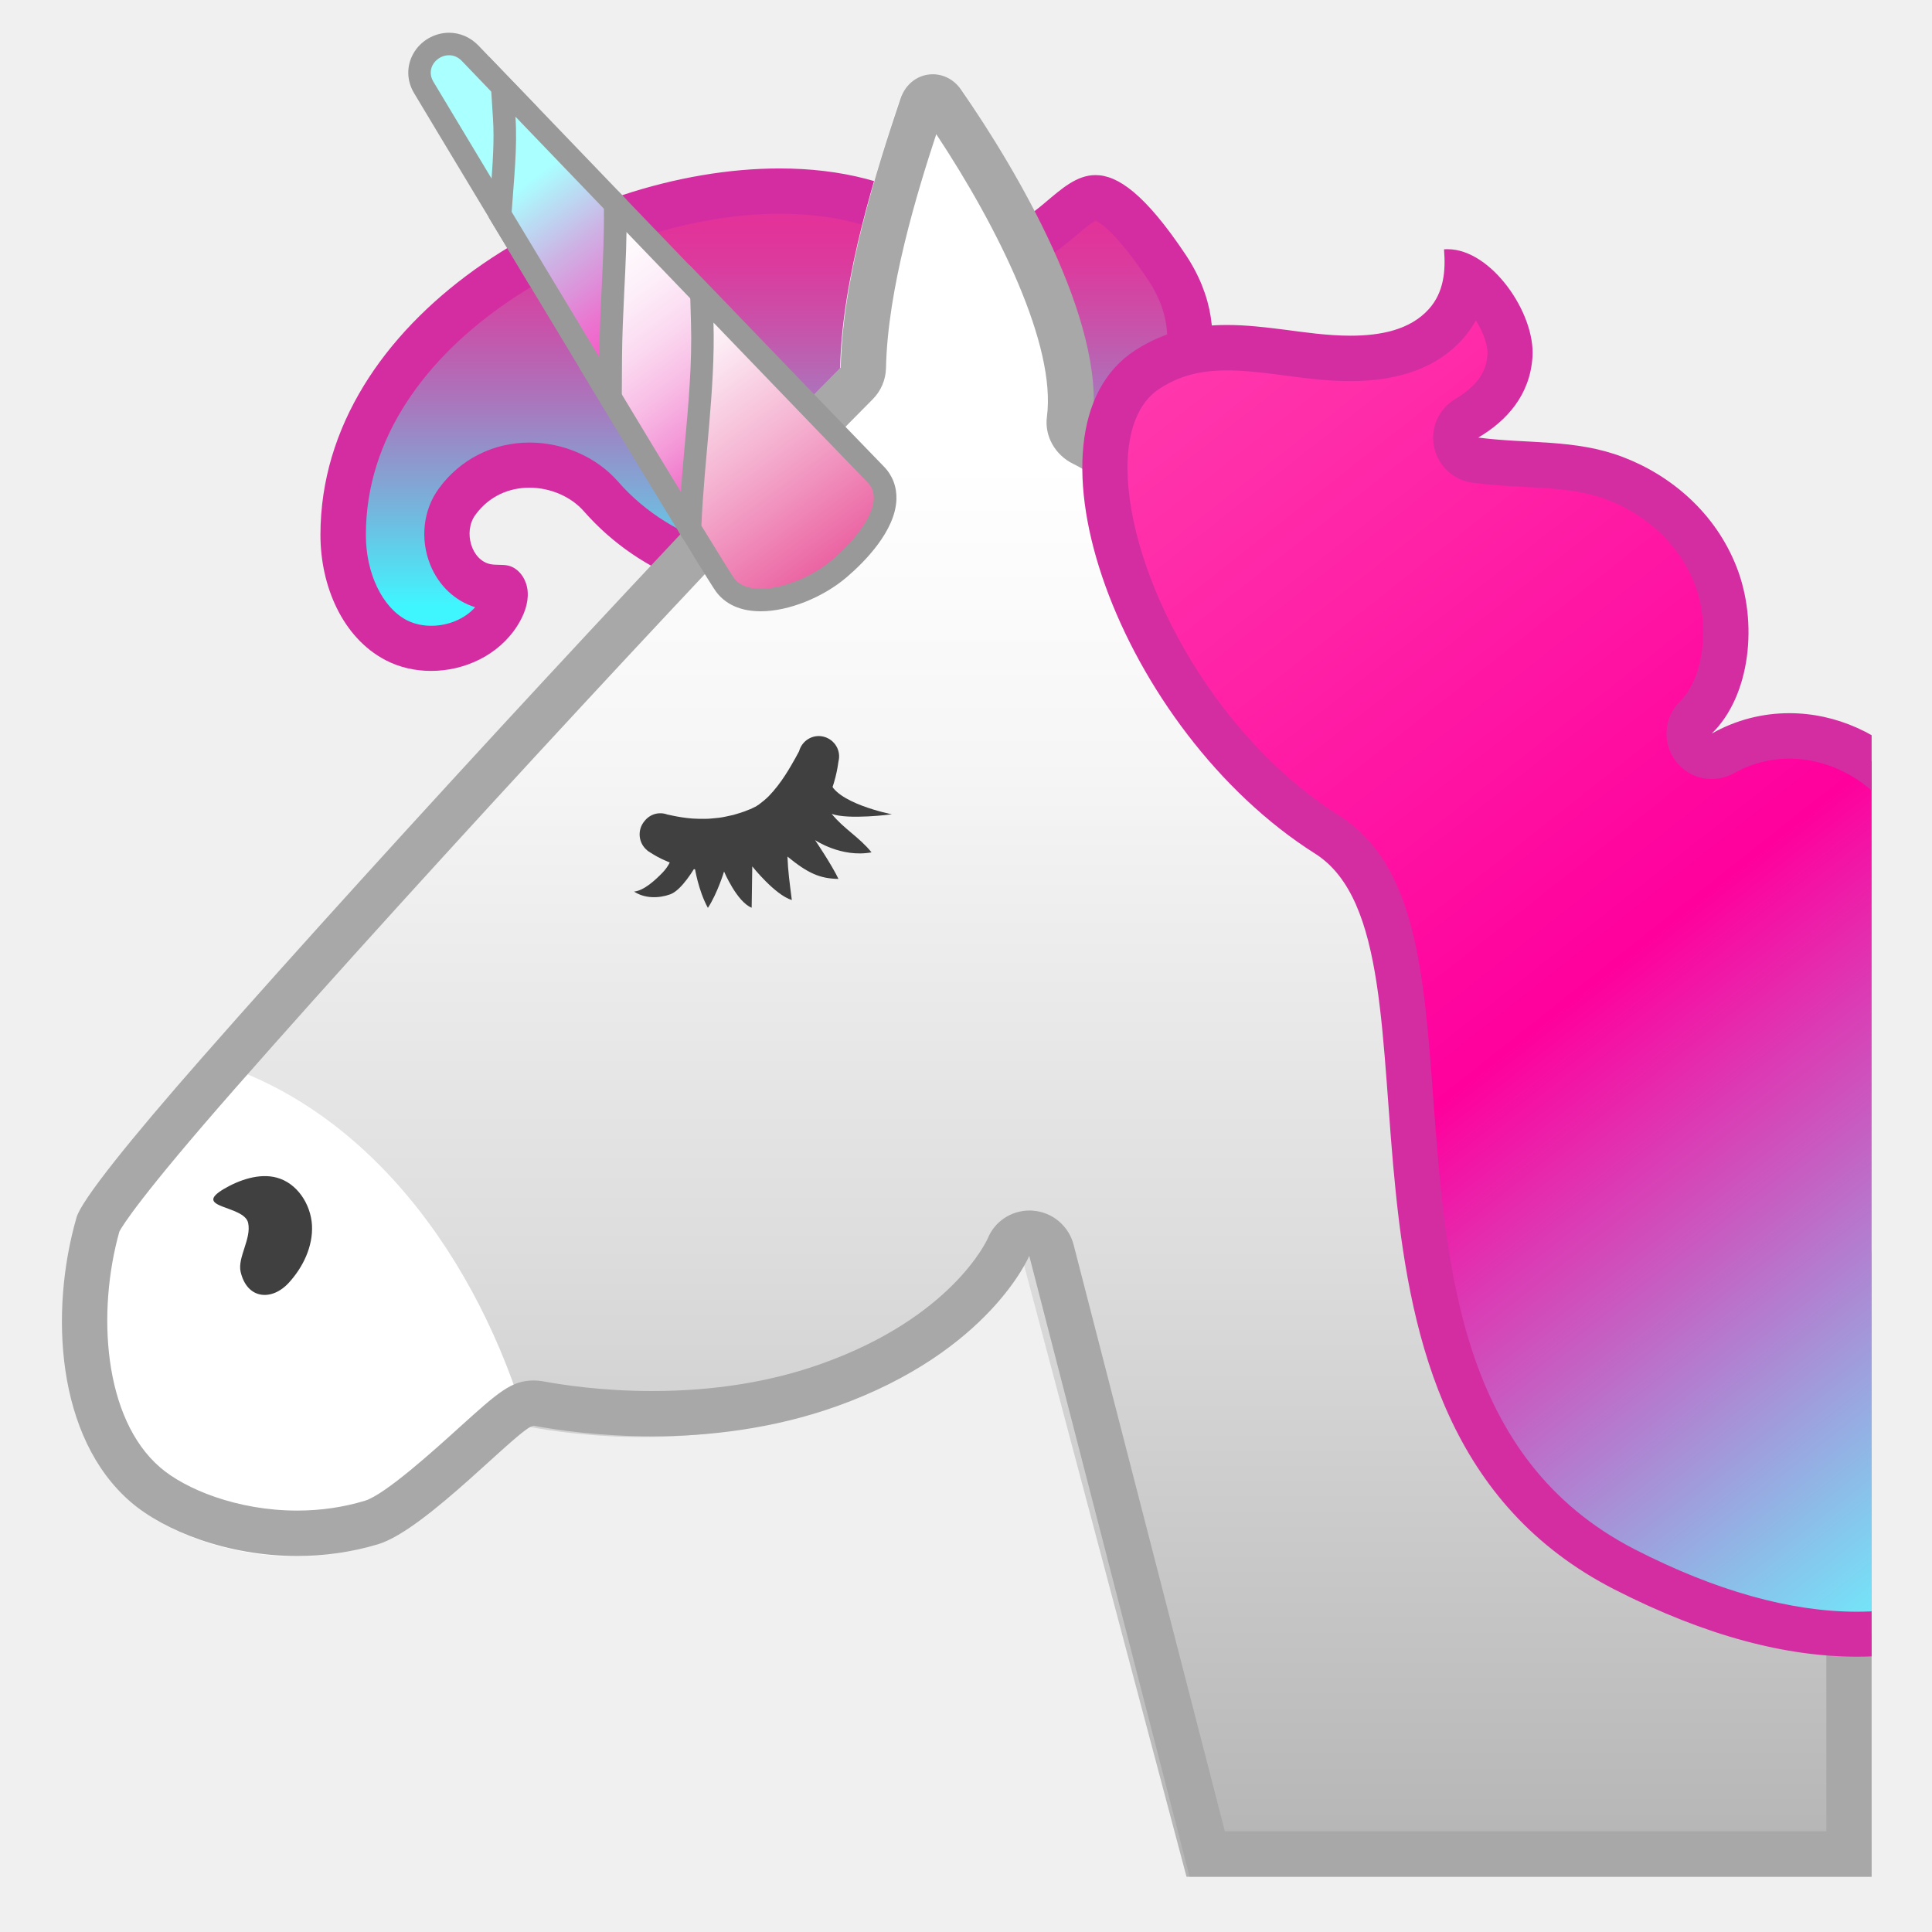
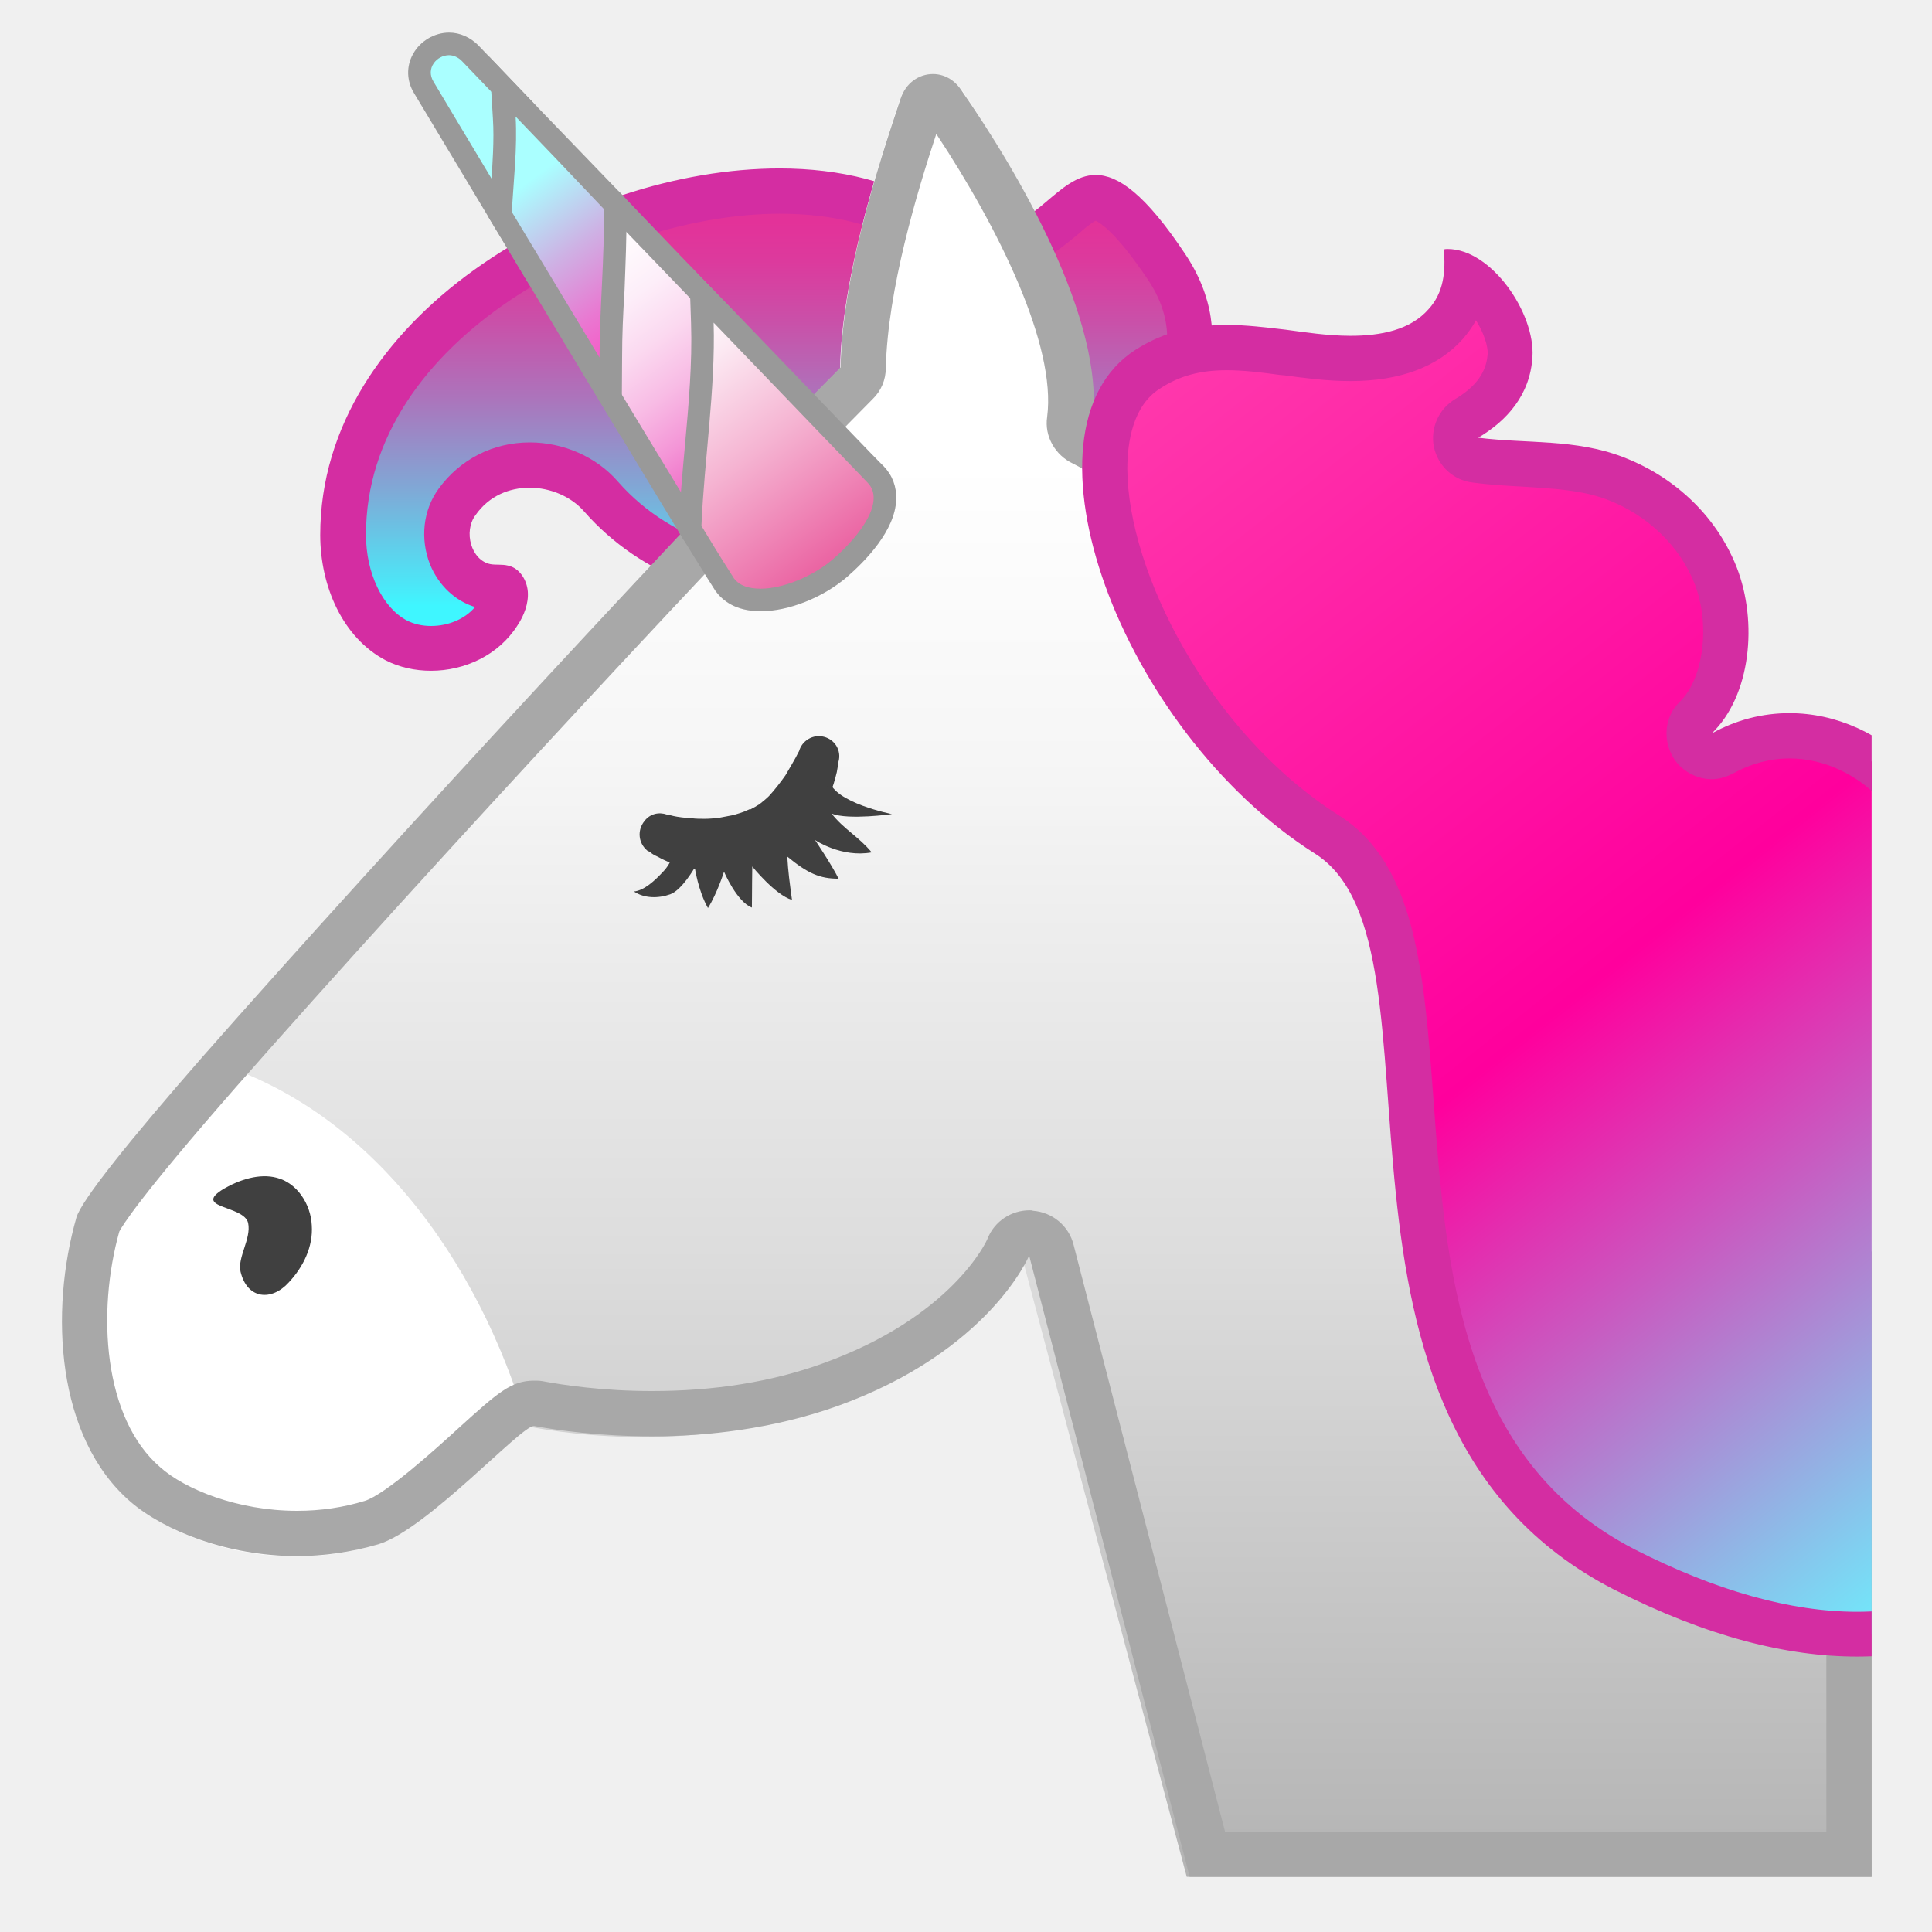
- <svg xmlns="http://www.w3.org/2000/svg" xmlns:xlink="http://www.w3.org/1999/xlink" enable-background="new 0 0 128 128" viewBox="0 0 128 128">
-   <path d="m13.43 70.15c-4.67 5.42-7.86 9.43-8.18 10.57-1.76 6.23-1.34 14.57 3.5 18.82 3 2.63 9.61 4.8 16.05 2.8 3.2-0.99 9.39-7.98 10.13-7.83-3.22-11.1-10.66-21.4-21.5-24.36z" fill="#fff" />
-   <path d="m18.33 78.02c1.35 0.36 2.26 1.75 2.34 3.16 0.07 1.4-0.59 2.77-1.53 3.8-1.13 1.24-2.78 1.11-3.2-0.73-0.21-0.94 0.73-2.19 0.5-3.23-0.26-1.19-3.79-0.96-1.59-2.26 1.01-0.59 2.33-1.05 3.48-0.74z" fill="#404040" />
-   <linearGradient id="h" x1="50.78" x2="50.78" y1="12.664" y2="42.954" gradientUnits="userSpaceOnUse">
-     <stop stop-color="#E33299" offset=".067" />
-     <stop stop-color="#DC3A9D" offset=".154" />
-     <stop stop-color="#C951A9" offset=".289" />
-     <stop stop-color="#AB75BC" offset=".457" />
-     <stop stop-color="#80A8D6" offset=".651" />
-     <stop stop-color="#4BE8F8" offset=".864" />
-     <stop stop-color="#3FF6FF" offset=".907" />
-   </linearGradient>
-   <path d="m28.56 42.95c-0.83 0-1.63-0.19-2.31-0.54-2.13-1.11-3.51-3.85-3.51-6.97 0-12.83 15.54-22.78 28.92-22.78 3.89 0 7.23 0.88 9.67 2.54 1.48 1.01 2.85 1.5 4.19 1.5 2.16 0 3.67-1.27 4.88-2.29 0.83-0.7 1.55-1.31 2.19-1.31 0.61 0 2.04 0.59 4.71 4.58 1.93 2.88 2.05 5.93 0.38 9.06-3.49 6.53-14.12 11.84-23.72 11.84-4.17 0-10.02-0.99-14.14-5.7-1.13-1.3-2.9-2.07-4.73-2.07-1.95 0-3.66 0.86-4.8 2.43-0.73 0.99-0.88 2.37-0.39 3.59 0.43 1.08 1.31 1.88 2.35 2.07 0.31 0.06 0.58 0.1 0.8 0.1h0.13c0.06 0 0.11-0.03 0.17-0.02 0.01 0.02 0.12 0.14 0.13 0.35 0.03 0.36-0.13 0.83-0.45 1.34-0.92 1.41-2.62 2.28-4.47 2.28z" fill="url(#h)" />
-   <path d="m51.65 14.16c3.59 0 6.64 0.79 8.82 2.28 1.73 1.18 3.38 1.76 5.04 1.76 2.71 0 4.52-1.53 5.85-2.65 0.38-0.32 0.94-0.79 1.23-0.93 0.28 0.12 1.36 0.77 3.45 3.89 1.62 2.41 1.71 4.87 0.3 7.52-3.25 6.09-13.3 11.05-22.39 11.05-3.86 0-9.26-0.9-13.01-5.18-1.42-1.62-3.6-2.58-5.86-2.58-2.41 0-4.6 1.11-6.01 3.05-1.03 1.41-1.25 3.33-0.57 5.03 0.55 1.39 1.65 2.42 2.98 2.83-0.67 0.76-1.77 1.23-2.91 1.23-0.59 0-1.15-0.13-1.62-0.37-1.62-0.84-2.71-3.11-2.71-5.64-0.01-13 16.23-21.29 27.41-21.29m21.01 0.43m-21.01-3.43c-13.39 0-30.42 9.84-30.42 24.28 0 3.38 1.46 6.81 4.32 8.3 0.92 0.48 1.96 0.71 3.01 0.71 2.22 0 4.48-1.04 5.72-3 0.43-0.68 0.74-1.47 0.68-2.26s-0.56-1.55-1.3-1.72c-0.37-0.08-0.78-0.02-1.15-0.09-1.28-0.24-1.83-2.15-1.02-3.26 0.93-1.28 2.27-1.81 3.59-1.81 1.39 0 2.76 0.6 3.6 1.56 3.85 4.39 9.43 6.21 15.27 6.21 15.14 0 31.97-12.21 24.58-23.24-2.67-3.99-4.48-5.24-5.95-5.24-2.49 0-4 3.61-7.07 3.61-0.94 0-2.03-0.34-3.35-1.24-2.8-1.92-6.49-2.81-10.51-2.81z" fill="#D42DA2" />
-   <linearGradient id="g" x1="68.721" x2="68.721" y1="4.988" y2="124.55" gradientUnits="userSpaceOnUse">
-     <stop stop-color="#fff" offset=".214" />
-     <stop stop-color="#F6F6F6" offset=".378" />
-     <stop stop-color="#ddd" offset=".649" />
-     <stop stop-color="#B4B4B4" offset=".993" />
-     <stop stop-color="#B3B3B3" offset="1" />
-   </linearGradient>
-   <path d="m71.94 28.05c0.87-6.72-4.58-16.74-8.19-22.05-1.11-1.63-3.55-1.21-4.17 0.67-1.5 4.56-3.81 11.69-3.92 17.75-7.88 8.04-30.17 31.74-42.22 45.73 10.84 2.96 18.27 13.26 21.5 24.36 3 0.57 11.4 1.72 19.67-1.29 9.91-3.61 12.97-10.4 12.97-10.4l11.03 41.52h45.39v-41.33s-41.38-49.71-52.06-54.96z" fill="url(#g)" />
-   <path d="m62.49 7.52m-0.46 1.37c4.09 6.18 7.96 14 7.33 18.73-0.17 1.28 0.56 2.53 1.72 3.1 7.46 3.58 33.92 33.52 49.92 53.3v37.31h-39.85l-10.02-38.86c-0.32-1.25-1.41-2.17-2.7-2.26-0.07-0.01-0.15-0.01-0.22-0.01-1.2 0-2.3 0.71-2.76 1.83-0.09 0.21-2.43 5.25-10.99 8.31-3.37 1.21-7.16 1.82-11.26 1.82-3.3 0-5.96-0.41-7.26-0.65-0.18-0.03-0.39-0.05-0.58-0.05-1.49 0-2.36 0.79-4.94 3.12-1.59 1.44-4.91 4.45-6.25 4.85-1.42 0.43-2.93 0.65-4.48 0.65-3.98 0-7.43-1.43-9.08-2.86-3.76-3.24-4.2-10.29-2.7-15.63 0.19-0.36 1.37-2.31 7.73-9.55 12.56-14.31 34.41-37.82 42.18-45.59 0.55-0.55 0.86-1.29 0.88-2.06 0.1-5.24 2.06-11.64 3.33-15.5m-54.08 72.6m53.85-76.57c-0.91 0-1.79 0.57-2.15 1.64-1.53 4.56-3.83 11.71-3.95 17.78-8.04 8.05-30.01 31.72-42.31 45.73-4.77 5.43-7.99 9.44-8.32 10.59-1.8 6.24-1.35 14.59 3.59 18.85 2.22 1.91 6.4 3.58 11.04 3.58 1.74 0 3.55-0.24 5.35-0.78 3.23-0.98 9.45-7.85 10.31-7.85h0.02c1.5 0.28 4.33 0.7 7.81 0.7 3.63 0 7.96-0.46 12.27-2 10.11-3.62 12.73-9.96 12.73-9.96l10.62 41.13h45.18v-41.38s-40.71-49.69-51.61-54.95c0.89-6.73-5.01-16.72-8.69-22.04-0.47-0.7-1.2-1.04-1.89-1.04z" fill="#A8A8A8" />
-   <path d="m28.08 5.79c-0.36-0.6-0.38-1.28-0.05-1.87 0.34-0.61 1.02-1.01 1.72-1.01 0.52 0 1.01 0.21 1.39 0.6l3.75 3.9 0.02 0.27c0.11 1.64-0.02 3.33-0.14 4.97-0.04 0.48-0.07 0.96-0.1 1.43l-0.15 2.39-6.44-10.68z" fill="#aff" />
-   <path d="m29.75 3.66c0.29 0 0.59 0.11 0.85 0.38 0 0 1.4 1.46 3.55 3.7 0.13 2.05-0.11 4.19-0.25 6.31-2.96-4.93-5.19-8.64-5.19-8.64-0.52-0.88 0.22-1.75 1.04-1.75m0-1.49c-0.97 0-1.9 0.54-2.37 1.39-0.46 0.82-0.44 1.8 0.06 2.62 0 0 2.22 3.71 5.19 8.63l2.47 4.1 0.3-4.78c0.03-0.47 0.07-0.95 0.1-1.42 0.12-1.66 0.25-3.38 0.14-5.07l-0.04-0.55-0.37-0.39-3.55-3.7c-0.53-0.54-1.21-0.83-1.93-0.83z" fill="#999" />
-   <linearGradient id="f" x1="37.439" x2="50.338" y1="15.386" y2="32.772" gradientUnits="userSpaceOnUse">
-     <stop stop-color="#fff" offset="0" />
-     <stop stop-color="#FFFBFD" offset=".138" />
-     <stop stop-color="#FDEEF9" offset=".283" />
-     <stop stop-color="#FBD9F0" offset=".43" />
-     <stop stop-color="#F8BCE5" offset=".579" />
-     <stop stop-color="#F496D7" offset=".73" />
-     <stop stop-color="#EF69C5" offset=".88" />
-     <stop stop-color="#EA3FB5" offset="1" />
-   </linearGradient>
-   <path d="m46.47 35.57c-0.26 0-0.5-0.13-0.64-0.36-1.7-2.78-4.18-6.88-6.76-11.15-0.07-0.12-0.11-0.25-0.11-0.39 0.01-1.48 0.08-3.01 0.15-4.49 0.08-1.77 0.17-3.59 0.15-5.34 0-0.31 0.18-0.58 0.46-0.7 0.09-0.04 0.19-0.06 0.28-0.06 0.2 0 0.39 0.08 0.54 0.23l7.25 7.54c0.13 0.13 0.2 0.31 0.21 0.5 0.08 2.76-0.18 5.64-0.42 8.42-0.16 1.77-0.31 3.44-0.38 5.09-0.01 0.33-0.24 0.61-0.56 0.69-0.05 0.01-0.11 0.02-0.17 0.02z" fill="url(#f)" />
-   <path d="m40.02 13.83c2.34 2.44 4.87 5.06 7.25 7.54 0.13 4.41-0.62 9.11-0.8 13.46-1.7-2.78-4.18-6.87-6.75-11.15 0.01-3.22 0.34-6.6 0.3-9.85m0-1.49c-0.19 0-0.38 0.04-0.57 0.11-0.57 0.23-0.93 0.79-0.93 1.4 0.02 1.73-0.07 3.54-0.15 5.3-0.07 1.49-0.15 3.03-0.15 4.52 0 0.27 0.07 0.54 0.21 0.78 2.98 4.94 5.25 8.69 6.76 11.15 0.28 0.45 0.76 0.71 1.27 0.71 0.12 0 0.25-0.02 0.37-0.05 0.64-0.16 1.09-0.73 1.12-1.38 0.07-1.63 0.22-3.29 0.37-5.05 0.25-2.8 0.51-5.7 0.43-8.51-0.01-0.37-0.16-0.73-0.42-0.99l-7.25-7.54c-0.27-0.29-0.66-0.45-1.06-0.45z" fill="#999" />
-   <linearGradient id="e" x1="43.472" x2="55.148" y1="22.196" y2="37.934" gradientUnits="userSpaceOnUse">
-     <stop stop-color="#fff" offset="0" />
-     <stop stop-color="#FCEAF3" offset=".167" />
-     <stop stop-color="#F5B4D2" offset=".512" />
-     <stop stop-color="#EA5E9F" offset="1" />
-   </linearGradient>
-   <path d="m50.4 39.75c-1.35 0-2.04-0.56-2.37-1.02-0.12-0.17-0.48-0.72-2.19-3.52l-0.12-0.19 0.01-0.23c0.07-1.68 0.23-3.45 0.38-5.16 0.24-2.74 0.5-5.57 0.42-8.25l-0.06-1.93 1.34 1.39c6.26 6.51 9.79 10.17 10.2 10.58 0.43 0.44 0.65 1 0.62 1.64-0.07 1.85-2.13 3.82-3.01 4.58-1.42 1.25-3.57 2.11-5.22 2.11z" fill="url(#e)" />
-   <path d="m47.27 21.37c5.2 5.41 9.73 10.1 10.21 10.59 1.19 1.2-0.39 3.45-2.34 5.13-1.29 1.11-3.25 1.92-4.74 1.92-0.77 0-1.41-0.21-1.77-0.71-0.19-0.27-0.99-1.56-2.16-3.47 0.18-4.35 0.93-9.05 0.8-13.46m-1.6-3.82 0.11 3.86c0.08 2.63-0.17 5.44-0.42 8.16-0.15 1.72-0.31 3.49-0.38 5.19l-0.02 0.45 0.24 0.39c1.7 2.79 2.08 3.37 2.22 3.57 0.44 0.61 1.31 1.33 2.98 1.33 1.84 0 4.14-0.92 5.72-2.28 1.19-1.02 3.19-3.05 3.27-5.12 0.03-0.85-0.26-1.61-0.84-2.2-0.41-0.41-3.84-3.97-10.19-10.57l-2.69-2.78z" fill="#999" />
-   <linearGradient id="d" x1="31.471" x2="43.564" y1="7.621" y2="23.921" gradientUnits="userSpaceOnUse">
-     <stop stop-color="#aff" offset=".279" />
-     <stop stop-color="#AAFEFF" offset=".281" />
-     <stop stop-color="#CEB1E4" offset=".541" />
-     <stop stop-color="#E978D1" offset=".756" />
-     <stop stop-color="#F955C5" offset=".915" />
-     <stop stop-color="#FF48C0" offset="1" />
-   </linearGradient>
-   <path d="m39.08 24.06c-1.99-3.29-4.03-6.69-5.81-9.64l-0.12-0.2 0.01-0.23c0.03-0.48 0.07-0.97 0.1-1.45 0.12-1.59 0.24-3.23 0.14-4.76l-0.13-2.04 7.48 7.78v0.3c0.02 1.79-0.07 3.64-0.15 5.43-0.07 1.47-0.14 2.98-0.15 4.43l-0.01 2.66-1.36-2.28z" fill="url(#d)" />
-   <path d="m34.15 7.73c1.62 1.68 3.66 3.81 5.86 6.1 0.04 3.25-0.29 6.63-0.3 9.85-1.99-3.29-4.03-6.69-5.81-9.64 0.14-2.11 0.39-4.25 0.25-6.31m-1.75-3.97 0.26 4.07c0.1 1.48-0.02 3.03-0.14 4.66-0.04 0.49-0.07 0.97-0.1 1.46l-0.03 0.47 0.24 0.4c1.78 2.95 3.82 6.35 5.81 9.64l2.74 4.54 0.03-5.31c0.01-1.43 0.08-2.94 0.15-4.4 0.09-1.8 0.18-3.66 0.15-5.48l-0.01-0.59-0.41-0.43-5.86-6.1-2.83-2.93z" fill="#999" />
+ <svg xmlns="http://www.w3.org/2000/svg" width="16pt" height="16pt" viewBox="0 0 16 16" version="1.1">
  <defs>
-     <rect id="c" x="5" y="4" width="119" height="120" />
+     <linearGradient id="linear0" gradientUnits="userSpaceOnUse" x1="50.78" y1="12.664" x2="50.78" y2="42.954" gradientTransform="matrix(0.125,0,0,0.125,0,0)">
+       <stop offset="0.067" style="stop-color:rgb(89.02%,19.608%,60%);stop-opacity:1;" />
+       <stop offset="0.154" style="stop-color:rgb(86.275%,22.745%,61.569%);stop-opacity:1;" />
+       <stop offset="0.289" style="stop-color:rgb(78.824%,31.765%,66.275%);stop-opacity:1;" />
+       <stop offset="0.457" style="stop-color:rgb(67.059%,45.882%,73.725%);stop-opacity:1;" />
+       <stop offset="0.651" style="stop-color:rgb(50.196%,65.882%,83.922%);stop-opacity:1;" />
+       <stop offset="0.864" style="stop-color:rgb(29.412%,90.98%,97.255%);stop-opacity:1;" />
+       <stop offset="0.907" style="stop-color:rgb(24.706%,96.471%,100%);stop-opacity:1;" />
+     </linearGradient>
+     <linearGradient id="linear1" gradientUnits="userSpaceOnUse" x1="68.721" y1="4.988" x2="68.721" y2="124.55" gradientTransform="matrix(0.125,0,0,0.125,0,0)">
+       <stop offset="0.214" style="stop-color:rgb(100%,100%,100%);stop-opacity:1;" />
+       <stop offset="0.378" style="stop-color:rgb(96.471%,96.471%,96.471%);stop-opacity:1;" />
+       <stop offset="0.649" style="stop-color:rgb(86.667%,86.667%,86.667%);stop-opacity:1;" />
+       <stop offset="0.993" style="stop-color:rgb(70.588%,70.588%,70.588%);stop-opacity:1;" />
+       <stop offset="1" style="stop-color:rgb(70.196%,70.196%,70.196%);stop-opacity:1;" />
+     </linearGradient>
+     <linearGradient id="linear2" gradientUnits="userSpaceOnUse" x1="37.439" y1="15.386" x2="50.338" y2="32.772" gradientTransform="matrix(0.125,0,0,0.125,0,0)">
+       <stop offset="0" style="stop-color:rgb(100%,100%,100%);stop-opacity:1;" />
+       <stop offset="0.138" style="stop-color:rgb(100%,98.431%,99.216%);stop-opacity:1;" />
+       <stop offset="0.283" style="stop-color:rgb(99.216%,93.333%,97.647%);stop-opacity:1;" />
+       <stop offset="0.43" style="stop-color:rgb(98.431%,85.098%,94.118%);stop-opacity:1;" />
+       <stop offset="0.579" style="stop-color:rgb(97.255%,73.725%,89.804%);stop-opacity:1;" />
+       <stop offset="0.73" style="stop-color:rgb(95.686%,58.824%,84.314%);stop-opacity:1;" />
+       <stop offset="0.88" style="stop-color:rgb(93.725%,41.176%,77.255%);stop-opacity:1;" />
+       <stop offset="1" style="stop-color:rgb(91.765%,24.706%,70.98%);stop-opacity:1;" />
+     </linearGradient>
+     <linearGradient id="linear3" gradientUnits="userSpaceOnUse" x1="43.472" y1="22.196" x2="55.148" y2="37.934" gradientTransform="matrix(0.125,0,0,0.125,0,0)">
+       <stop offset="0" style="stop-color:rgb(100%,100%,100%);stop-opacity:1;" />
+       <stop offset="0.167" style="stop-color:rgb(98.824%,91.765%,95.294%);stop-opacity:1;" />
+       <stop offset="0.512" style="stop-color:rgb(96.078%,70.588%,82.353%);stop-opacity:1;" />
+       <stop offset="1" style="stop-color:rgb(91.765%,36.863%,62.353%);stop-opacity:1;" />
+     </linearGradient>
+     <linearGradient id="linear4" gradientUnits="userSpaceOnUse" x1="31.471" y1="7.621" x2="43.564" y2="23.921" gradientTransform="matrix(0.125,0,0,0.125,0,0)">
+       <stop offset="0.279" style="stop-color:rgb(66.667%,100%,100%);stop-opacity:1;" />
+       <stop offset="0.281" style="stop-color:rgb(66.667%,99.608%,100%);stop-opacity:1;" />
+       <stop offset="0.541" style="stop-color:rgb(80.784%,69.412%,89.412%);stop-opacity:1;" />
+       <stop offset="0.756" style="stop-color:rgb(91.373%,47.059%,81.961%);stop-opacity:1;" />
+       <stop offset="0.915" style="stop-color:rgb(97.647%,33.333%,77.255%);stop-opacity:1;" />
+       <stop offset="1" style="stop-color:rgb(100%,28.235%,75.294%);stop-opacity:1;" />
+     </linearGradient>
+     <clipPath id="clip1">
+       <path d="M 9 2 L 15.5 2 L 15.5 14 L 9 14 Z M 9 2 " />
+     </clipPath>
+     <linearGradient id="linear5" gradientUnits="userSpaceOnUse" x1="74.753" y1="26.255" x2="134.73" y2="102.2" gradientTransform="matrix(0.125,0,0,0.125,0,0)">
+       <stop offset="0" style="stop-color:rgb(100%,21.961%,67.451%);stop-opacity:1;" />
+       <stop offset="0.457" style="stop-color:rgb(100%,2.353%,62.353%);stop-opacity:1;" />
+       <stop offset="0.513" style="stop-color:rgb(100%,0%,61.569%);stop-opacity:1;" />
+       <stop offset="0.699" style="stop-color:rgb(78.431%,35.686%,75.686%);stop-opacity:1;" />
+       <stop offset="1" style="stop-color:rgb(41.569%,95.686%,100%);stop-opacity:1;" />
+     </linearGradient>
+     <clipPath id="clip2">
+       <path d="M 8 2 L 15.5 2 L 15.5 14 L 8 14 Z M 8 2 " />
+     </clipPath>
  </defs>
-   <clipPath id="b">
-     <use xlink:href="#c" />
-   </clipPath>
-   <g clip-path="url(#b)">
-     <linearGradient id="a" x1="74.753" x2="134.73" y1="26.255" y2="102.2" gradientUnits="userSpaceOnUse">
-       <stop stop-color="#FF38AC" offset="0" />
-       <stop stop-color="#FF069F" offset=".457" />
-       <stop stop-color="#FF009D" offset=".513" />
-       <stop stop-color="#C85BC1" offset=".699" />
-       <stop stop-color="#6AF4FF" offset="1" />
-     </linearGradient>
-     <path d="m123.04 108.27c-4.65 0-9.83-1.45-15.4-4.3-12.35-6.32-13.32-19.47-14.17-31.07-0.58-7.94-1.09-14.79-5.54-17.61-9.05-5.73-14.69-17.03-14.72-24.23-0.01-2.17 0.47-5.07 2.83-6.59 1.54-0.99 3.16-1.44 5.26-1.44 1.13 0 2.29 0.12 3.68 0.3l0.36 0.05c1.18 0.16 2.65 0.35 4.14 0.35 2.88 0 4.95-0.74 6.32-2.28 0.85-0.95 1.22-2.04 1.35-3.05 0.35 0.22 0.7 0.51 1.04 0.87 1.16 1.24 1.95 3.04 1.87 4.28-0.11 1.69-1.07 3.08-2.86 4.14-0.55 0.33-0.83 0.96-0.71 1.59 0.13 0.63 0.64 1.1 1.27 1.19 1.13 0.15 2.24 0.21 3.32 0.27 2.07 0.11 4.02 0.22 5.93 0.94 3.11 1.18 5.54 3.52 6.68 6.44 1.29 3.3 0.72 7.43-1.3 9.4-0.54 0.53-0.6 1.37-0.15 1.97 0.29 0.39 0.74 0.6 1.2 0.6 0.25 0 0.51-0.06 0.74-0.19 1.33-0.76 2.86-1.16 4.4-1.16 2.71 0 5.38 1.22 7.31 3.34 3.27 3.58 4.56 9.66 3.13 14.77-0.12 0.45-0.04 0.93 0.24 1.3s0.71 0.59 1.18 0.6c5.64 0.1 11.19 2.95 15.23 7.81 1.21 1.45 1.09 9.39-2.7 17.47-2.51 5.33-8.41 14.24-19.93 14.24z" fill="url(#a)" />
-     <path d="m97.78 21.23c0.53 0.84 0.8 1.72 0.77 2.25-0.05 0.75-0.32 1.88-2.13 2.95-1.1 0.65-1.67 1.93-1.41 3.18s1.28 2.21 2.55 2.37c1.19 0.16 2.33 0.22 3.43 0.28 2.03 0.11 3.78 0.2 5.47 0.84 2.71 1.03 4.83 3.06 5.81 5.58 1.05 2.69 0.61 6.25-0.96 7.78-1.08 1.05-1.2 2.74-0.3 3.95 0.58 0.78 1.48 1.2 2.4 1.2 0.5 0 1.01-0.13 1.48-0.39 1.11-0.63 2.38-0.96 3.66-0.96 2.29 0 4.55 1.04 6.21 2.85 2.89 3.17 4.07 8.79 2.79 13.36-0.25 0.89-0.07 1.85 0.48 2.6 0.56 0.74 1.42 1.19 2.35 1.21 5.18 0.09 10.3 2.72 14.06 7.22 0.79 1.5 0.58 10.24-4.16 18.41-2.88 4.96-8.21 10.87-17.26 10.87-4.41 0-9.36-1.39-14.71-4.13-11.58-5.95-12.52-18.65-13.35-29.86-0.62-8.34-1.15-15.54-6.24-18.76-8.62-5.46-13.99-16.17-14.02-22.97-0.01-1.79 0.36-4.17 2.14-5.32 1.28-0.83 2.65-1.2 4.45-1.2 1.05 0 2.15 0.12 3.48 0.29l0.36 0.05c1.22 0.16 2.75 0.37 4.33 0.37 3.29 0 5.79-0.93 7.44-2.78 0.36-0.41 0.65-0.82 0.88-1.24m-1.87-4.72c-0.08 0-0.16 0-0.24 0.01 0.12 1.44-0.02 2.86-1 3.95-1.24 1.39-3.21 1.77-5.2 1.77-1.53 0-3.08-0.23-4.3-0.39-1.33-0.17-2.61-0.32-3.87-0.32-2.08 0-4.09 0.39-6.08 1.67-8.27 5.34-0.99 25.19 11.9 33.35 9.59 6.06-1.92 37.61 19.83 48.75 6.14 3.14 11.47 4.46 16.08 4.46 21.95 0 27.33-29.86 23.77-34.15-4.31-5.19-10.3-8.25-16.36-8.35 1.56-5.59 0.14-12.24-3.47-16.18-2.28-2.5-5.36-3.83-8.42-3.83-1.77 0-3.53 0.44-5.14 1.35 2.58-2.52 3.07-7.38 1.65-11.02s-4.39-6.1-7.54-7.3c-3.18-1.21-6.33-0.86-9.58-1.29 1.9-1.12 3.43-2.83 3.59-5.34 0.2-2.9-2.73-7.14-5.62-7.14z" fill="#D42DA2" />
-   </g>
-   <g fill="#404040">
-     <path d="m44.2 53.96c0.01 0 0.06 0.02 0.09 0.02 0.08 0.02 0.19 0.04 0.33 0.07 0.29 0.06 0.73 0.14 1.25 0.18 0.26 0.02 0.54 0.02 0.84 0.02 0.29 0 0.6-0.04 0.92-0.07 0.32-0.04 0.63-0.12 0.96-0.19 0.32-0.09 0.65-0.19 0.96-0.32l0.12-0.05h0.01c-0.05 0.02 0.11-0.05-0.1 0.05l0.06-0.03 0.07-0.03 0.29-0.14c0.12-0.05 0.13-0.08 0.17-0.1 0.04-0.03 0.07-0.05 0.11-0.07 0.21-0.16 0.44-0.34 0.65-0.55 0.42-0.43 0.79-0.93 1.09-1.39s0.53-0.88 0.69-1.16c0.16-0.29 0.24-0.45 0.23-0.42 0.19-0.72 0.92-1.16 1.64-0.97s1.16 0.92 0.97 1.64c-0.01 0.02-0.03 0.28-0.12 0.7s-0.24 1-0.53 1.69c-0.28 0.68-0.7 1.47-1.34 2.25-0.33 0.39-0.7 0.77-1.17 1.12l-0.42 0.28c-0.14 0.09-0.3 0.19-0.38 0.22l-0.29 0.15-0.07 0.04-0.04 0.02-0.15 0.07-0.18 0.07c-0.48 0.19-0.97 0.33-1.47 0.45-0.5 0.1-1 0.16-1.49 0.19-0.97 0.05-1.88-0.07-2.62-0.27-0.74-0.19-1.33-0.45-1.73-0.67-0.2-0.11-0.36-0.21-0.47-0.28-0.15-0.09-0.19-0.13-0.18-0.12l-0.03-0.03c-0.58-0.48-0.66-1.34-0.18-1.92 0.38-0.49 0.98-0.64 1.51-0.45z" />
-     <path d="m42.01 59.07c0.69 0.46 1.63 0.46 2.4 0.18s1.62-1.77 1.62-1.77 0.23 1.51 0.87 2.67c0.64-0.98 1.07-2.41 1.07-2.41s0.85 2.01 1.83 2.4c0.01-0.91 0.04-2.74 0.04-2.74s1.5 1.89 2.62 2.23c-0.15-1.2-0.25-1.88-0.29-2.88 1.36 1.11 2.15 1.46 3.38 1.48-0.45-0.95-1.55-2.57-1.55-2.57s1.74 1.18 3.74 0.81c-0.82-1.02-1.82-1.54-2.64-2.55 1.11 0.41 3.99 0.03 3.99 0.03s-3.84-0.75-4.14-2.26c0.27 0.25-2.47 2.85-2.75 3.03-1.13 0.72-2.39 1.23-3.7 1.5-0.85 0.18-3.11-0.63-3.63-0.17-0.41 0.37-0.19 0.94-0.98 1.77-0.47 0.48-1.21 1.18-1.88 1.25z" />
+   <g id="surface1">
+     <path style=" stroke:none;fill-rule:nonzero;fill:rgb(100%,100%,100%);fill-opacity:1;" d="M 1.68 8.77 C 1.094 9.445 0.695 9.949 0.656 10.09 C 0.438 10.867 0.488 11.91 1.094 12.441 C 1.469 12.77 2.297 13.043 3.102 12.793 C 3.5 12.668 4.273 11.797 4.367 11.812 C 3.965 10.426 3.035 9.141 1.68 8.77 Z M 1.68 8.77 " />
+     <path style=" stroke:none;fill-rule:nonzero;fill:rgb(25.098%,25.098%,25.098%);fill-opacity:1;" d="M 2.293 9.754 C 2.461 9.797 2.574 9.973 2.582 10.148 C 2.594 10.324 2.512 10.492 2.391 10.621 C 2.25 10.777 2.047 10.762 1.992 10.531 C 1.965 10.414 2.082 10.258 2.055 10.129 C 2.023 9.98 1.582 10.008 1.855 9.844 C 1.984 9.77 2.148 9.715 2.293 9.754 Z M 2.293 9.754 " />
+     <path style=" stroke:none;fill-rule:nonzero;fill:url(#linear0);" d="M 3.57 5.367 C 3.465 5.367 3.367 5.344 3.281 5.301 C 3.016 5.164 2.844 4.82 2.844 4.43 C 2.844 2.828 4.785 1.582 6.457 1.582 C 6.945 1.582 7.359 1.691 7.668 1.898 C 7.852 2.027 8.023 2.086 8.191 2.086 C 8.461 2.086 8.648 1.93 8.801 1.801 C 8.902 1.715 8.992 1.637 9.074 1.637 C 9.148 1.637 9.328 1.711 9.664 2.211 C 9.902 2.57 9.918 2.953 9.711 3.344 C 9.273 4.16 7.945 4.824 6.746 4.824 C 6.223 4.824 5.492 4.699 4.977 4.109 C 4.836 3.949 4.613 3.852 4.387 3.852 C 4.141 3.852 3.93 3.957 3.785 4.156 C 3.695 4.277 3.676 4.453 3.738 4.605 C 3.793 4.738 3.902 4.84 4.031 4.863 C 4.07 4.871 4.105 4.875 4.133 4.875 L 4.148 4.875 C 4.156 4.875 4.16 4.871 4.168 4.871 C 4.172 4.875 4.184 4.891 4.184 4.918 C 4.188 4.961 4.168 5.02 4.129 5.082 C 4.016 5.262 3.801 5.367 3.57 5.367 Z M 3.57 5.367 " />
+     <path style=" stroke:none;fill-rule:nonzero;fill:rgb(83.137%,17.647%,63.529%);fill-opacity:1;" d="M 6.457 1.77 C 6.906 1.77 7.285 1.867 7.559 2.055 C 7.773 2.203 7.98 2.273 8.188 2.273 C 8.527 2.273 8.754 2.082 8.922 1.945 C 8.969 1.902 9.039 1.844 9.074 1.828 C 9.109 1.844 9.242 1.922 9.504 2.312 C 9.707 2.613 9.719 2.922 9.543 3.254 C 9.137 4.016 7.879 4.637 6.742 4.637 C 6.262 4.637 5.586 4.523 5.117 3.988 C 4.941 3.785 4.668 3.664 4.387 3.664 C 4.082 3.664 3.809 3.805 3.633 4.047 C 3.504 4.223 3.477 4.461 3.562 4.676 C 3.633 4.848 3.77 4.977 3.934 5.027 C 3.852 5.125 3.715 5.184 3.57 5.184 C 3.496 5.184 3.426 5.168 3.367 5.137 C 3.168 5.031 3.031 4.746 3.031 4.43 C 3.027 2.805 5.059 1.77 6.457 1.77 M 6.457 1.395 C 4.781 1.395 2.652 2.625 2.652 4.43 C 2.652 4.852 2.836 5.281 3.195 5.469 C 3.309 5.527 3.438 5.555 3.57 5.555 C 3.848 5.555 4.129 5.426 4.285 5.18 C 4.34 5.098 4.379 4.996 4.371 4.898 C 4.363 4.801 4.301 4.703 4.207 4.684 C 4.16 4.672 4.109 4.68 4.062 4.672 C 3.902 4.641 3.836 4.402 3.938 4.266 C 4.051 4.105 4.219 4.039 4.387 4.039 C 4.559 4.039 4.73 4.113 4.836 4.234 C 5.316 4.781 6.016 5.012 6.742 5.012 C 8.637 5.012 10.738 3.484 9.816 2.105 C 9.484 1.605 9.258 1.449 9.074 1.449 C 8.762 1.449 8.574 1.902 8.188 1.902 C 8.07 1.902 7.934 1.859 7.77 1.746 C 7.422 1.508 6.957 1.395 6.457 1.395 Z M 6.457 1.395 " />
+     <path style=" stroke:none;fill-rule:nonzero;fill:url(#linear1);" d="M 8.992 3.508 C 9.102 2.668 8.422 1.414 7.969 0.75 C 7.828 0.547 7.523 0.598 7.449 0.832 C 7.262 1.402 6.973 2.297 6.957 3.051 C 5.973 4.059 3.188 7.02 1.68 8.77 C 3.035 9.141 3.965 10.426 4.367 11.812 C 4.742 11.887 5.793 12.027 6.828 11.652 C 8.066 11.203 8.449 10.352 8.449 10.352 L 9.828 15.543 L 15.5 15.543 L 15.5 10.375 C 15.5 10.375 10.328 4.164 8.992 3.508 Z M 8.992 3.508 " />
+     <path style=" stroke:none;fill-rule:nonzero;fill:rgb(65.882%,65.882%,65.882%);fill-opacity:1;" d="M 7.754 1.109 C 8.266 1.883 8.75 2.859 8.672 3.453 C 8.648 3.613 8.738 3.77 8.887 3.84 C 9.816 4.289 13.125 8.031 15.125 10.504 L 15.125 15.168 L 10.145 15.168 L 8.891 10.309 C 8.852 10.152 8.715 10.039 8.555 10.027 C 8.547 10.023 8.535 10.023 8.527 10.023 C 8.375 10.023 8.238 10.113 8.18 10.254 C 8.172 10.281 7.879 10.91 6.809 11.293 C 6.387 11.445 5.914 11.52 5.398 11.52 C 4.988 11.52 4.656 11.469 4.492 11.438 C 4.469 11.434 4.445 11.434 4.422 11.434 C 4.234 11.434 4.125 11.531 3.801 11.824 C 3.605 12.004 3.188 12.379 3.02 12.43 C 2.844 12.484 2.656 12.512 2.461 12.512 C 1.965 12.512 1.531 12.332 1.328 12.152 C 0.855 11.746 0.801 10.867 0.988 10.199 C 1.012 10.152 1.16 9.91 1.953 9.004 C 3.523 7.215 6.258 4.277 7.227 3.305 C 7.297 3.238 7.336 3.145 7.336 3.047 C 7.352 2.395 7.594 1.594 7.754 1.109 M 7.727 0.613 C 7.609 0.613 7.5 0.688 7.457 0.82 C 7.266 1.391 6.977 2.285 6.961 3.043 C 5.957 4.047 3.211 7.008 1.672 8.758 C 1.078 9.438 0.676 9.938 0.633 10.082 C 0.41 10.863 0.465 11.906 1.082 12.438 C 1.359 12.676 1.883 12.887 2.461 12.887 C 2.68 12.887 2.906 12.855 3.133 12.789 C 3.535 12.668 4.312 11.809 4.422 11.809 C 4.609 11.844 4.965 11.895 5.398 11.895 C 5.852 11.895 6.395 11.836 6.934 11.645 C 8.195 11.191 8.523 10.398 8.523 10.398 L 9.852 15.543 L 15.5 15.543 L 15.5 10.367 C 15.5 10.367 10.41 4.156 9.047 3.5 C 9.16 2.66 8.422 1.41 7.961 0.746 C 7.902 0.656 7.812 0.613 7.727 0.613 Z M 7.727 0.613 " />
+     <path style=" stroke:none;fill-rule:nonzero;fill:rgb(66.667%,100%,100%);fill-opacity:1;" d="M 3.512 0.723 C 3.465 0.648 3.461 0.562 3.504 0.488 C 3.547 0.414 3.633 0.363 3.719 0.363 C 3.785 0.363 3.844 0.391 3.891 0.438 L 4.359 0.926 L 4.363 0.961 C 4.379 1.164 4.359 1.375 4.348 1.582 C 4.34 1.641 4.336 1.703 4.332 1.762 L 4.316 2.059 Z M 3.512 0.723 " />
+     <path style=" stroke:none;fill-rule:nonzero;fill:rgb(60%,60%,60%);fill-opacity:1;" d="M 3.719 0.457 C 3.754 0.457 3.793 0.473 3.824 0.504 C 3.824 0.504 4 0.688 4.27 0.969 C 4.285 1.223 4.254 1.492 4.238 1.758 C 3.867 1.141 3.59 0.676 3.59 0.676 C 3.523 0.566 3.617 0.457 3.719 0.457 M 3.719 0.27 C 3.598 0.27 3.48 0.34 3.422 0.445 C 3.363 0.547 3.367 0.672 3.43 0.773 C 3.43 0.773 3.707 1.234 4.078 1.852 L 4.387 2.363 L 4.426 1.766 C 4.43 1.707 4.434 1.648 4.438 1.59 C 4.453 1.383 4.469 1.168 4.453 0.953 L 4.449 0.887 L 4.402 0.836 L 3.961 0.375 C 3.895 0.309 3.809 0.27 3.719 0.27 Z M 3.719 0.27 " />
+     <path style=" stroke:none;fill-rule:nonzero;fill:url(#linear2);" d="M 5.809 4.445 C 5.777 4.445 5.746 4.43 5.73 4.402 C 5.516 4.055 5.207 3.543 4.883 3.008 C 4.875 2.992 4.871 2.977 4.871 2.957 C 4.871 2.773 4.879 2.582 4.891 2.398 C 4.898 2.176 4.91 1.949 4.906 1.73 C 4.906 1.691 4.93 1.656 4.965 1.641 C 4.977 1.637 4.988 1.637 5 1.637 C 5.023 1.637 5.047 1.645 5.066 1.664 L 5.973 2.605 C 5.988 2.621 6 2.645 6 2.668 C 6.012 3.016 5.977 3.375 5.949 3.723 C 5.926 3.941 5.91 4.152 5.898 4.359 C 5.898 4.398 5.871 4.434 5.828 4.445 C 5.824 4.445 5.816 4.445 5.809 4.445 Z M 5.809 4.445 " />
+     <path style=" stroke:none;fill-rule:nonzero;fill:rgb(60%,60%,60%);fill-opacity:1;" d="M 5.004 1.73 C 5.297 2.035 5.609 2.359 5.91 2.672 C 5.926 3.223 5.832 3.809 5.809 4.355 C 5.598 4.008 5.285 3.496 4.965 2.961 C 4.965 2.559 5.008 2.137 5.004 1.73 M 5.004 1.543 C 4.98 1.543 4.953 1.547 4.93 1.555 C 4.859 1.586 4.816 1.656 4.816 1.73 C 4.816 1.949 4.805 2.172 4.797 2.395 C 4.789 2.578 4.777 2.773 4.777 2.957 C 4.777 2.992 4.785 3.027 4.805 3.055 C 5.176 3.672 5.461 4.141 5.648 4.449 C 5.684 4.508 5.742 4.539 5.809 4.539 C 5.824 4.539 5.84 4.535 5.855 4.531 C 5.934 4.512 5.988 4.441 5.992 4.359 C 6.004 4.156 6.02 3.949 6.039 3.73 C 6.07 3.379 6.105 3.016 6.094 2.664 C 6.094 2.617 6.074 2.574 6.043 2.543 L 5.137 1.598 C 5.102 1.562 5.051 1.543 5.004 1.543 Z M 5.004 1.543 " />
+     <path style=" stroke:none;fill-rule:nonzero;fill:url(#linear3);" d="M 6.301 4.969 C 6.133 4.969 6.047 4.898 6.004 4.84 C 5.988 4.82 5.945 4.75 5.73 4.402 L 5.715 4.379 L 5.715 4.348 C 5.727 4.141 5.746 3.918 5.766 3.703 C 5.793 3.359 5.828 3.008 5.816 2.672 L 5.809 2.43 L 5.977 2.605 C 6.758 3.418 7.199 3.875 7.25 3.926 C 7.305 3.984 7.332 4.051 7.328 4.133 C 7.32 4.363 7.062 4.609 6.953 4.703 C 6.773 4.859 6.508 4.969 6.301 4.969 Z M 6.301 4.969 " />
+     <path style=" stroke:none;fill-rule:nonzero;fill:rgb(60%,60%,60%);fill-opacity:1;" d="M 5.91 2.672 C 6.559 3.348 7.125 3.934 7.184 3.996 C 7.332 4.145 7.137 4.426 6.891 4.637 C 6.73 4.773 6.484 4.875 6.301 4.875 C 6.203 4.875 6.125 4.852 6.078 4.789 C 6.055 4.754 5.953 4.594 5.809 4.355 C 5.832 3.809 5.926 3.223 5.91 2.672 M 5.707 2.195 L 5.723 2.676 C 5.734 3.004 5.703 3.355 5.672 3.695 C 5.652 3.91 5.633 4.133 5.621 4.344 L 5.621 4.402 L 5.648 4.449 C 5.863 4.797 5.91 4.871 5.926 4.895 C 5.984 4.973 6.09 5.062 6.301 5.062 C 6.531 5.062 6.816 4.949 7.016 4.777 C 7.164 4.648 7.414 4.395 7.422 4.137 C 7.426 4.031 7.391 3.938 7.32 3.863 C 7.266 3.812 6.84 3.367 6.047 2.543 Z M 5.707 2.195 " />
+     <path style=" stroke:none;fill-rule:nonzero;fill:url(#linear4);" d="M 4.887 3.008 C 4.637 2.598 4.383 2.172 4.16 1.801 L 4.145 1.777 L 4.145 1.75 C 4.148 1.688 4.152 1.629 4.156 1.566 C 4.172 1.367 4.188 1.164 4.176 0.973 L 4.16 0.719 L 5.094 1.691 L 5.094 1.727 C 5.098 1.953 5.086 2.184 5.074 2.406 C 5.066 2.59 5.059 2.777 5.055 2.961 L 5.055 3.293 Z M 4.887 3.008 " />
+     <path style=" stroke:none;fill-rule:nonzero;fill:rgb(60%,60%,60%);fill-opacity:1;" d="M 4.27 0.965 C 4.473 1.176 4.727 1.441 5 1.73 C 5.008 2.137 4.965 2.559 4.965 2.961 C 4.715 2.547 4.461 2.125 4.238 1.754 C 4.254 1.492 4.285 1.223 4.27 0.965 M 4.051 0.469 L 4.082 0.98 C 4.094 1.164 4.078 1.359 4.066 1.562 C 4.059 1.621 4.055 1.684 4.051 1.742 L 4.047 1.801 L 4.078 1.852 C 4.301 2.223 4.555 2.645 4.805 3.059 L 5.148 3.625 L 5.152 2.961 C 5.152 2.781 5.16 2.594 5.172 2.41 C 5.18 2.188 5.191 1.953 5.188 1.727 L 5.188 1.652 L 5.137 1.598 L 4.402 0.836 Z M 4.051 0.469 " />
+     <g clip-path="url(#clip1)" clip-rule="nonzero">
+       <path style=" stroke:none;fill-rule:nonzero;fill:url(#linear5);" d="M 15.379 13.535 C 14.797 13.535 14.152 13.352 13.453 12.996 C 11.91 12.207 11.789 10.562 11.684 9.113 C 11.609 8.121 11.547 7.266 10.992 6.91 C 9.859 6.195 9.156 4.781 9.152 3.883 C 9.148 3.609 9.211 3.25 9.504 3.059 C 9.699 2.934 9.898 2.879 10.164 2.879 C 10.305 2.879 10.449 2.895 10.621 2.918 L 10.668 2.922 C 10.816 2.941 11 2.965 11.184 2.965 C 11.547 2.965 11.805 2.875 11.977 2.68 C 12.082 2.562 12.129 2.426 12.145 2.301 C 12.188 2.328 12.23 2.363 12.273 2.41 C 12.418 2.562 12.516 2.789 12.508 2.945 C 12.492 3.156 12.375 3.328 12.148 3.461 C 12.082 3.504 12.047 3.582 12.062 3.66 C 12.078 3.738 12.141 3.797 12.219 3.809 C 12.359 3.828 12.5 3.836 12.637 3.844 C 12.895 3.855 13.137 3.871 13.375 3.961 C 13.766 4.109 14.07 4.398 14.211 4.766 C 14.371 5.176 14.301 5.695 14.047 5.941 C 13.98 6.008 13.973 6.109 14.031 6.188 C 14.066 6.234 14.121 6.262 14.18 6.262 C 14.211 6.262 14.242 6.254 14.273 6.238 C 14.438 6.141 14.629 6.094 14.824 6.094 C 15.16 6.094 15.496 6.246 15.734 6.512 C 16.145 6.957 16.305 7.719 16.129 8.355 C 16.113 8.414 16.121 8.473 16.156 8.52 C 16.191 8.566 16.246 8.594 16.305 8.594 C 17.012 8.605 17.703 8.961 18.207 9.57 C 18.359 9.75 18.344 10.742 17.871 11.754 C 17.559 12.422 16.82 13.535 15.379 13.535 Z M 15.379 13.535 " />
+     </g>
+     <g clip-path="url(#clip2)" clip-rule="nonzero">
+       <path style=" stroke:none;fill-rule:nonzero;fill:rgb(83.137%,17.647%,63.529%);fill-opacity:1;" d="M 12.223 2.652 C 12.289 2.758 12.324 2.867 12.32 2.934 C 12.312 3.027 12.277 3.172 12.051 3.305 C 11.914 3.387 11.844 3.547 11.875 3.703 C 11.91 3.859 12.035 3.977 12.195 3.996 C 12.344 4.016 12.484 4.023 12.625 4.031 C 12.879 4.047 13.098 4.059 13.309 4.137 C 13.645 4.266 13.91 4.52 14.035 4.836 C 14.164 5.172 14.109 5.617 13.914 5.809 C 13.777 5.938 13.766 6.148 13.875 6.301 C 13.949 6.398 14.062 6.453 14.176 6.453 C 14.238 6.453 14.301 6.434 14.359 6.402 C 14.5 6.324 14.66 6.281 14.82 6.281 C 15.105 6.281 15.387 6.414 15.594 6.641 C 15.957 7.035 16.105 7.738 15.945 8.309 C 15.914 8.422 15.934 8.539 16.004 8.633 C 16.074 8.727 16.18 8.781 16.297 8.785 C 16.945 8.797 17.586 9.125 18.055 9.688 C 18.152 9.875 18.129 10.969 17.535 11.988 C 17.176 12.609 16.508 13.348 15.379 13.348 C 14.828 13.348 14.207 13.172 13.539 12.832 C 12.09 12.086 11.973 10.5 11.871 9.098 C 11.793 8.055 11.727 7.156 11.09 6.754 C 10.012 6.07 9.34 4.734 9.336 3.883 C 9.336 3.66 9.383 3.359 9.605 3.219 C 9.766 3.113 9.938 3.066 10.16 3.066 C 10.293 3.066 10.43 3.082 10.598 3.105 L 10.641 3.109 C 10.793 3.129 10.984 3.156 11.184 3.156 C 11.594 3.156 11.906 3.039 12.113 2.809 C 12.156 2.758 12.195 2.707 12.223 2.652 M 11.988 2.062 C 11.98 2.062 11.969 2.062 11.957 2.066 C 11.973 2.246 11.957 2.422 11.832 2.559 C 11.68 2.734 11.434 2.781 11.184 2.781 C 10.992 2.781 10.797 2.75 10.645 2.73 C 10.48 2.711 10.32 2.691 10.164 2.691 C 9.902 2.691 9.652 2.738 9.402 2.898 C 8.367 3.566 9.277 6.047 10.891 7.07 C 12.09 7.828 10.648 11.77 13.367 13.164 C 14.137 13.555 14.801 13.719 15.379 13.719 C 18.121 13.719 18.797 9.988 18.352 9.453 C 17.812 8.801 17.062 8.422 16.305 8.406 C 16.5 7.707 16.324 6.879 15.871 6.387 C 15.586 6.074 15.203 5.906 14.82 5.906 C 14.598 5.906 14.379 5.961 14.176 6.074 C 14.5 5.762 14.559 5.152 14.383 4.699 C 14.203 4.242 13.832 3.934 13.441 3.785 C 13.043 3.633 12.648 3.676 12.242 3.625 C 12.48 3.484 12.672 3.27 12.691 2.957 C 12.715 2.594 12.352 2.062 11.988 2.062 Z M 11.988 2.062 " />
+     </g>
+     <path style=" stroke:none;fill-rule:nonzero;fill:rgb(25.098%,25.098%,25.098%);fill-opacity:1;" d="M 5.523 6.746 C 5.527 6.746 5.531 6.746 5.535 6.746 C 5.547 6.75 5.559 6.754 5.578 6.758 C 5.613 6.766 5.668 6.773 5.734 6.777 C 5.766 6.781 5.801 6.781 5.84 6.781 C 5.875 6.781 5.914 6.777 5.953 6.773 C 5.992 6.766 6.031 6.758 6.074 6.75 C 6.113 6.738 6.156 6.727 6.195 6.707 L 6.207 6.703 L 6.211 6.703 C 6.203 6.703 6.223 6.695 6.199 6.707 L 6.203 6.703 L 6.215 6.703 L 6.25 6.684 C 6.266 6.676 6.266 6.672 6.27 6.672 C 6.277 6.668 6.281 6.664 6.285 6.664 C 6.312 6.641 6.34 6.621 6.367 6.594 C 6.418 6.539 6.465 6.477 6.504 6.422 C 6.539 6.363 6.57 6.309 6.59 6.273 C 6.609 6.238 6.617 6.219 6.617 6.223 C 6.641 6.133 6.734 6.078 6.824 6.102 C 6.914 6.125 6.969 6.215 6.945 6.305 C 6.941 6.309 6.941 6.34 6.93 6.395 C 6.918 6.445 6.898 6.52 6.863 6.605 C 6.828 6.691 6.773 6.789 6.695 6.887 C 6.652 6.934 6.609 6.984 6.547 7.027 L 6.496 7.062 C 6.48 7.074 6.457 7.086 6.449 7.09 L 6.414 7.109 L 6.402 7.113 L 6.398 7.113 L 6.379 7.125 L 6.359 7.133 C 6.297 7.156 6.234 7.172 6.172 7.188 C 6.109 7.203 6.047 7.207 5.988 7.211 C 5.867 7.219 5.754 7.203 5.66 7.18 C 5.566 7.156 5.492 7.121 5.445 7.094 C 5.418 7.082 5.398 7.07 5.387 7.059 C 5.367 7.047 5.359 7.043 5.363 7.047 L 5.359 7.043 C 5.285 6.98 5.277 6.875 5.336 6.801 C 5.383 6.738 5.457 6.723 5.523 6.746 Z M 5.523 6.746 " />
+     <path style=" stroke:none;fill-rule:nonzero;fill:rgb(25.098%,25.098%,25.098%);fill-opacity:1;" d="M 5.25 7.383 C 5.336 7.441 5.453 7.441 5.551 7.406 C 5.648 7.371 5.754 7.184 5.754 7.184 C 5.754 7.184 5.781 7.375 5.863 7.52 C 5.941 7.395 5.996 7.219 5.996 7.219 C 5.996 7.219 6.102 7.469 6.227 7.516 C 6.227 7.402 6.23 7.176 6.23 7.176 C 6.23 7.176 6.418 7.41 6.559 7.453 C 6.539 7.305 6.527 7.219 6.52 7.094 C 6.691 7.234 6.789 7.277 6.945 7.277 C 6.887 7.16 6.75 6.957 6.75 6.957 C 6.75 6.957 6.969 7.105 7.219 7.059 C 7.113 6.93 6.988 6.867 6.887 6.738 C 7.027 6.793 7.387 6.742 7.387 6.742 C 7.387 6.742 6.906 6.648 6.867 6.461 C 6.902 6.492 6.559 6.816 6.523 6.84 C 6.383 6.93 6.227 6.992 6.062 7.027 C 5.957 7.051 5.672 6.949 5.609 7.008 C 5.559 7.051 5.586 7.125 5.484 7.227 C 5.426 7.289 5.336 7.375 5.25 7.383 Z M 5.25 7.383 " />
  </g>
</svg>
